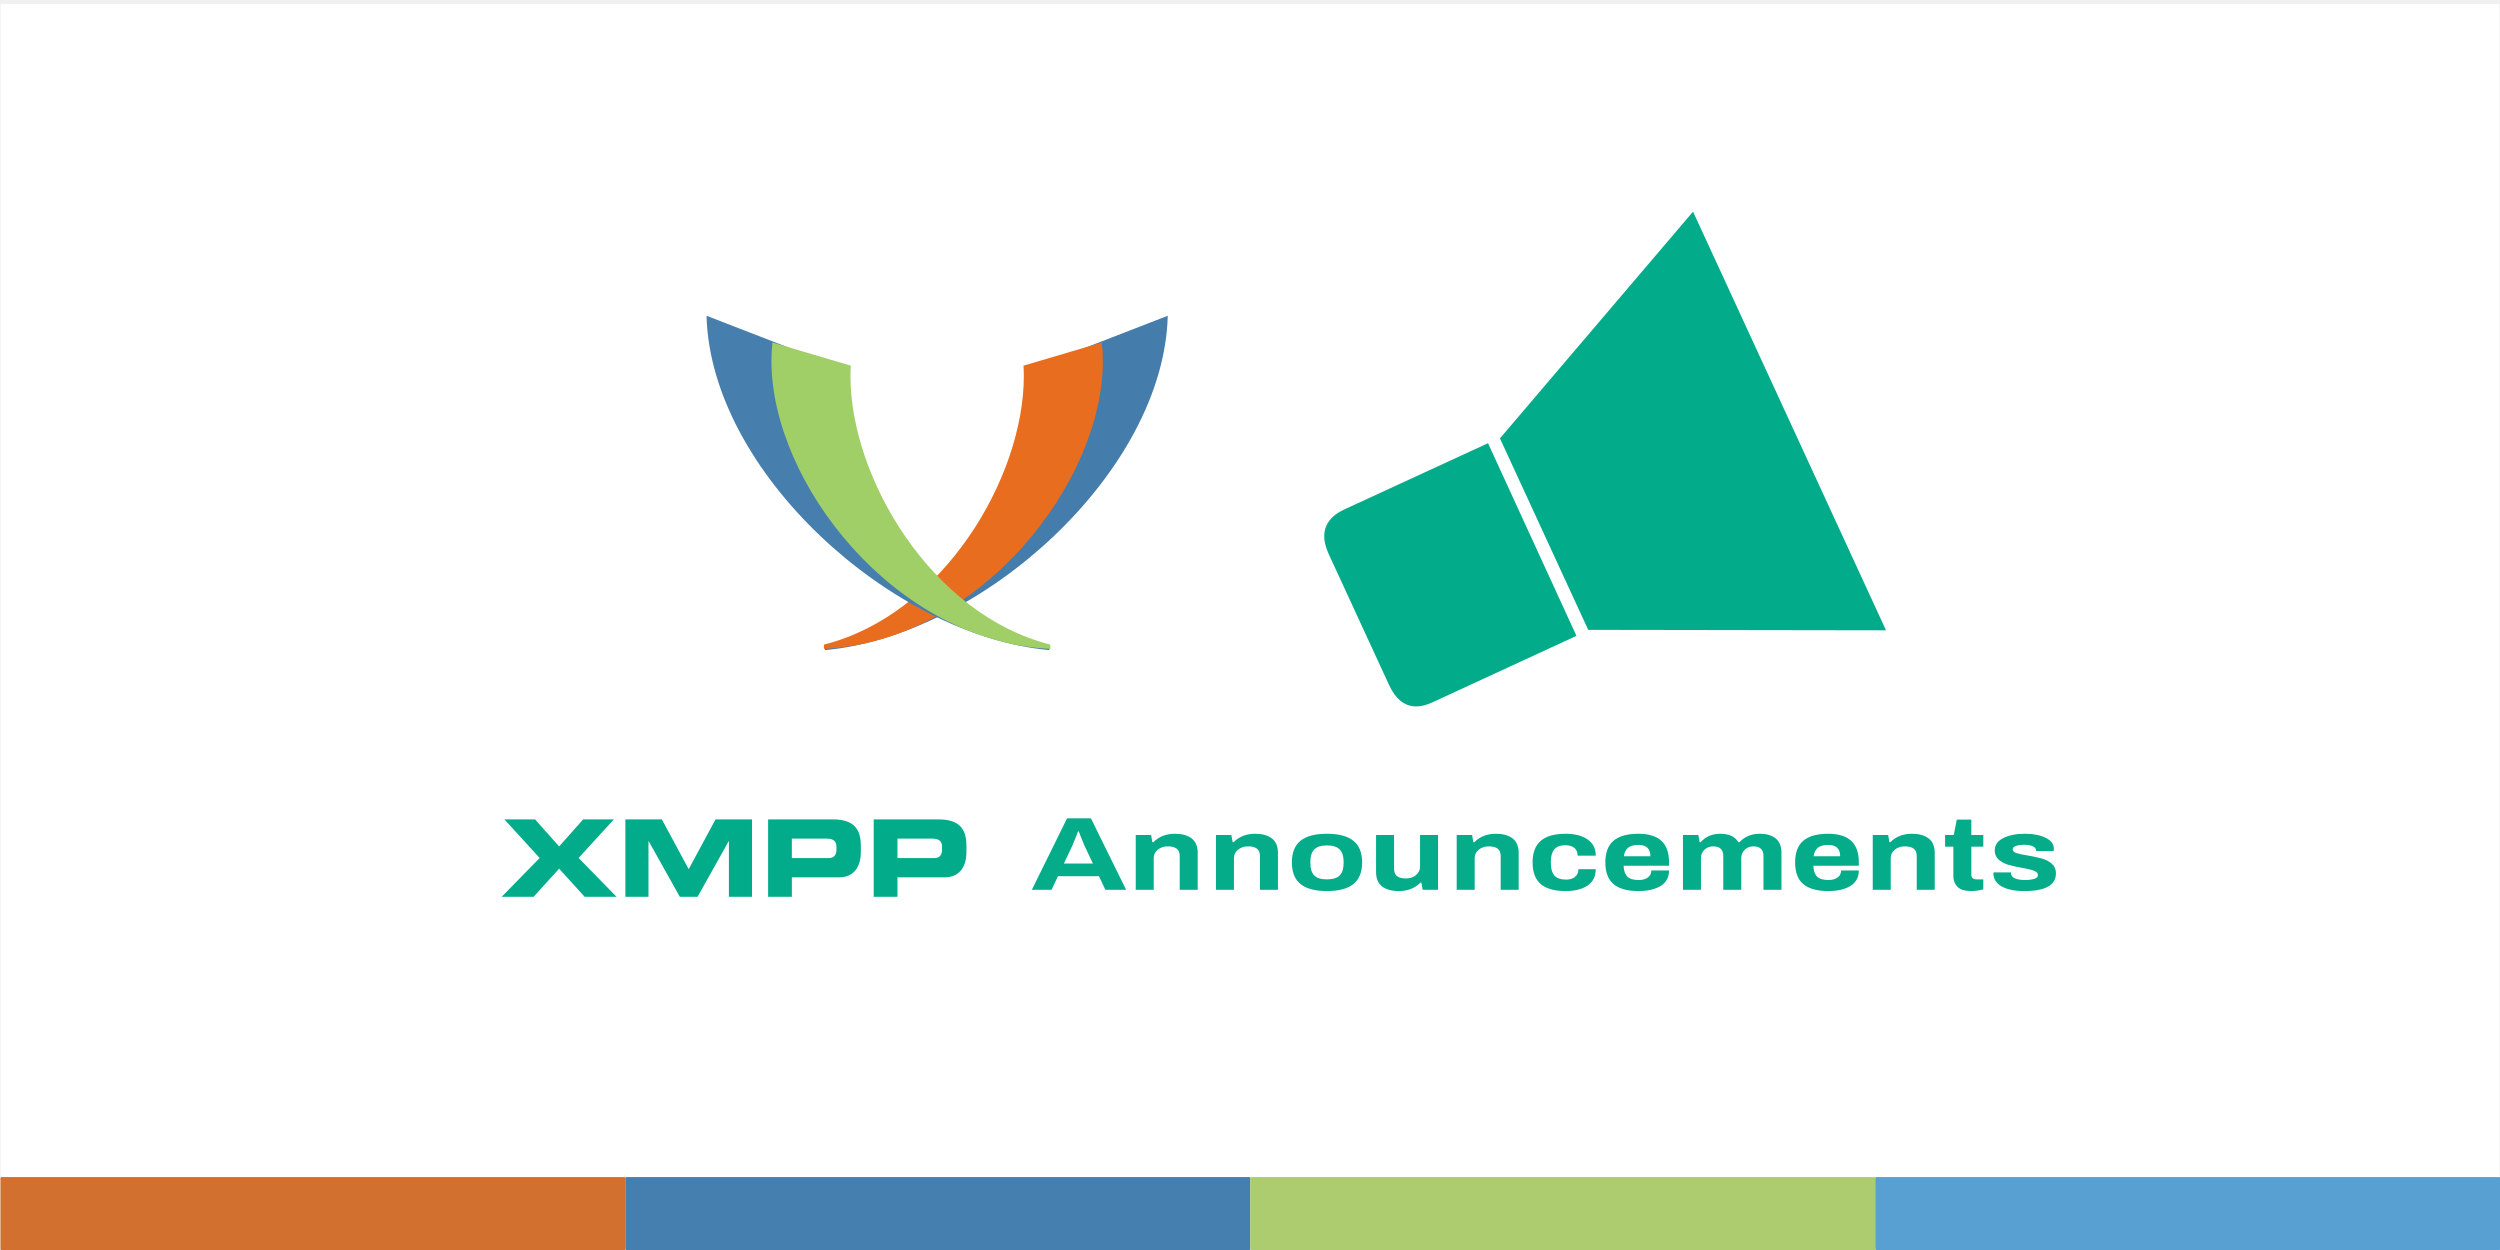
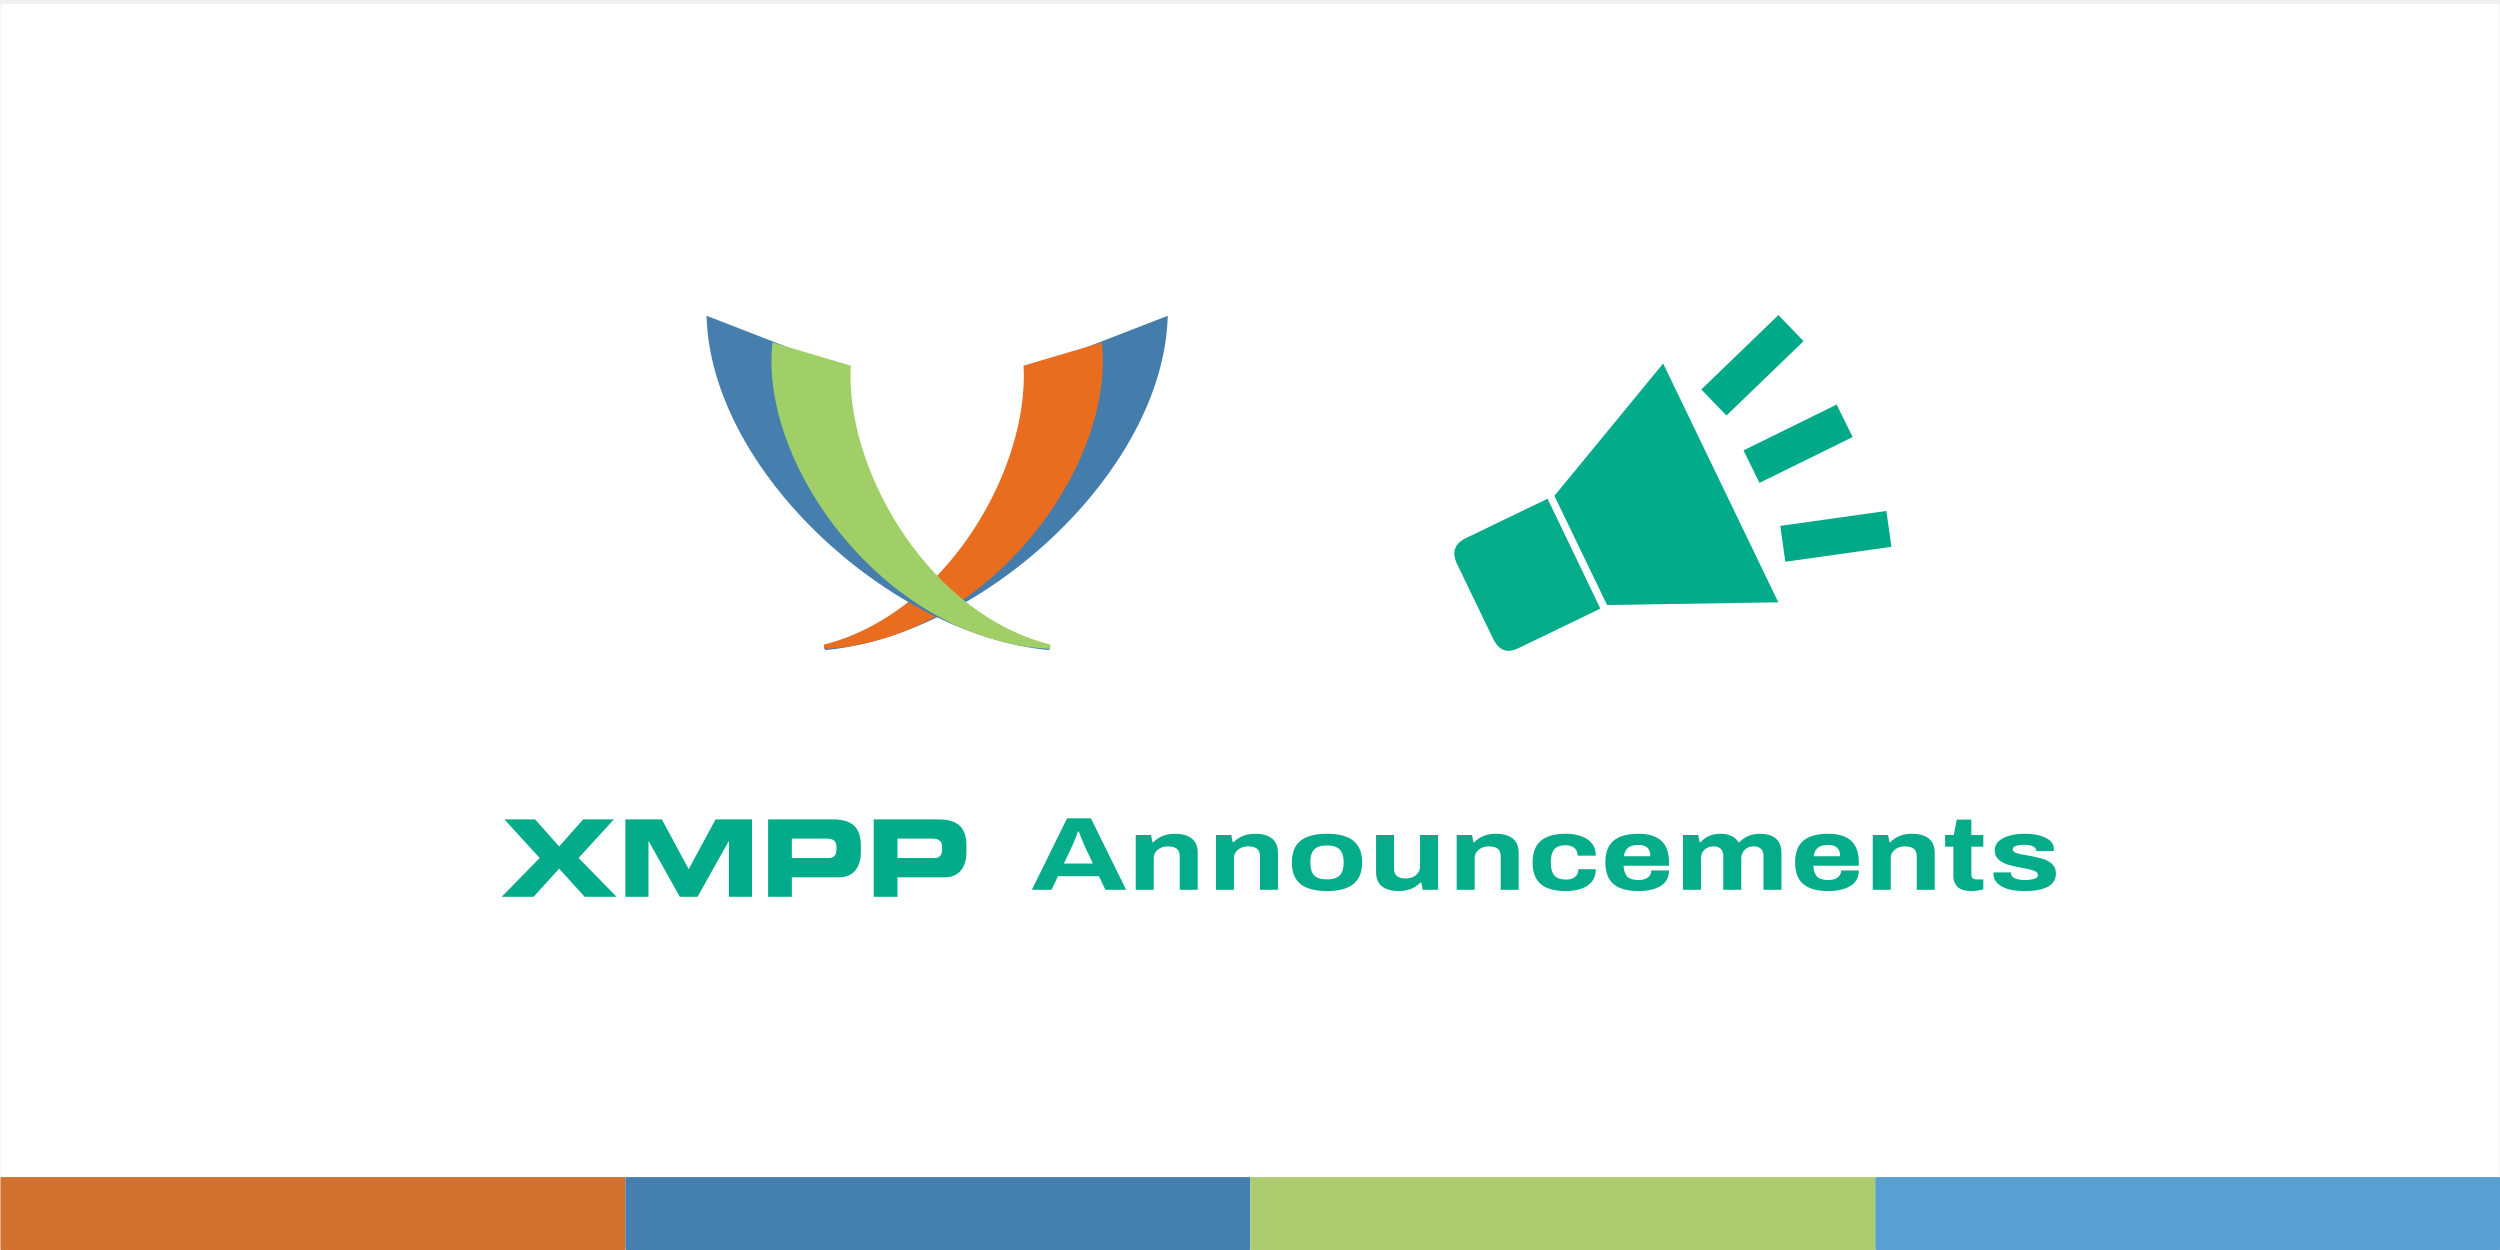
<svg xmlns="http://www.w3.org/2000/svg" version="1.1" id="svg1" width="1200" height="600" viewBox="0 0 1200 600" xml:space="preserve">
  <defs id="defs1">
    <rect x="604.52" y="390.758" width="334.055" height="82" id="rect4234" />
    <linearGradient id="SVGID_right_" y2="1.279e-13" gradientUnits="userSpaceOnUse" x2="-1073.2" gradientTransform="matrix(0.2645833,0,0,0.2645833,329.9932,33.63927)" y1="126.85" x1="-1073.2">
      <stop stop-color="#1b3967" offset=".011" id="stop10527" />
      <stop stop-color="#13b5ea" offset=".467" id="stop10529" />
      <stop stop-color="#002b5c" offset=".995" id="stop10531" />
    </linearGradient>
    <linearGradient id="SVGID_left_" y2="1.279e-13" gradientUnits="userSpaceOnUse" x2="-1073.2" gradientTransform="matrix(-0.2645833,0,0,0.2645833,-249.8126,33.639)" y1="126.85" x1="-1073.2">
      <stop stop-color="#1b3967" offset=".011" id="stop10534" />
      <stop stop-color="#13b5ea" offset=".467" id="stop10536" />
      <stop stop-color="#002b5c" offset=".995" id="stop10538" />
    </linearGradient>
    <rect x="604.52" y="390.758" width="415.207" height="77.828" id="rect4476" />
    <rect x="604.52" y="390.758" width="415.207" height="77.828" id="rect5409" />
  </defs>
  <g id="g1">
    <rect style="fill:#ffffff;fill-opacity:1;stroke:none;stroke-width:3.78;stroke-opacity:1" id="rect22" width="1199.37" height="597.285" x="0.315" y="1.92" ry="0.509" />
    <g id="g26">
      <rect style="fill:#d2702f;fill-opacity:1;stroke:none;stroke-width:3.761;stroke-opacity:1" id="rect23" width="300" height="35" x="0.22" y="565" ry="0.502" />
      <rect style="fill:#457faf;fill-opacity:1;stroke:none;stroke-width:3.761;stroke-opacity:1" id="rect24" width="300" height="35" x="300.188" y="565" ry="0.502" />
      <rect style="fill:#adcc6f;fill-opacity:1;stroke:none;stroke-width:3.761;stroke-opacity:1" id="rect25" width="300" height="35" x="600.156" y="565" ry="0.502" />
      <rect style="fill:#58a0d2;fill-opacity:1;stroke:none;stroke-width:3.761;stroke-opacity:1" id="rect26" width="300" height="35" x="900.124" y="565" ry="0.502" />
    </g>
    <g id="g1722" style="display:inline;fill:#02ab89;fill-opacity:1" transform="matrix(1.265201,0,0,1.265201,226.159,194.1212)">
      <path d="m 25.988,172.078 -13.388,-14.65 h 11.643 l 9.127,10.268 9.129,-10.268 h 11.643 l -13.387,14.646 14.401,14.728 h -12.09 l -9.697,-10.67 -9.693,10.67 H 11.584 l 14.404,-14.73 z" id="path1691" style="fill:#02ab89;fill-opacity:1" />
      <path d="m 58.508,157.428 h 13.836 l 10.183,18.905 10.183,-18.905 h 13.832 v 29.374 h -8.762 v -21.096 h -0.08 L 85.893,186.802 H 79.16 l -11.807,-21.096 h -0.082 v 21.096 h -8.764 v -29.37 z" id="path1693" style="fill:#02ab89;fill-opacity:1" />
      <path d="m 112.662,157.428 h 24.546 c 8.559,0 10.628,4.302 10.628,10.063 v 2.516 c 0,4.381 -1.908,9.41 -8.275,9.41 h -17.894 v 7.385 h -9.005 v -29.38 z m 9,14.69 h 13.997 c 2.109,0 2.924,-1.377 2.924,-3.123 v -1.135 c 0,-1.99 -0.976,-3.127 -3.694,-3.127 h -13.227 v 7.38 z" id="path1695" style="fill:#02ab89;fill-opacity:1" />
      <path d="m 152.722,157.428 h 24.546 c 8.561,0 10.63,4.302 10.63,10.063 v 2.516 c 0,4.381 -1.907,9.41 -8.275,9.41 h -17.893 v 7.385 h -9.008 v -29.38 z m 9.01,14.69 h 13.996 c 2.11,0 2.922,-1.377 2.922,-3.123 v -1.135 c 0,-1.99 -0.974,-3.127 -3.693,-3.127 h -13.225 v 7.38 z" id="path1697" style="fill:#02ab89;fill-opacity:1" />
    </g>
    <g id="g28">
      <g id="g1716" transform="matrix(1.265201,0,0,1.265201,322.159,132.1212)" style="display:inline">
        <path d="m 151.805,29.558 c 0.077,1.313 -1.787,0.968 -1.787,2.293 0,38.551 -46.558,97.366 -91.688,108.73 v 1.639 C 118.283,136.7 186.89,74.42 188.4,15.37 l -36.599,14.189 z" style="fill:#447cab;fill-opacity:1" id="path1679" />
        <path d="m 133.673,34.301 c 0.076,1.313 0.12,2.63 0.12,3.957 0,38.551 -30.699,90.497 -75.827,101.86 v 1.639 c 59.044,-2.79 105.81,-63.024 105.81,-109.2 0,-2.375 -0.128,-4.729 -0.371,-7.056 l -29.73,8.798 z" style="display:inline;fill:#e96d1f" id="path1681" />
        <path d="m 163.691,24.952 -7.617,2.722 c 0.041,0.962 0.066,2.254 0.066,3.225 0,41.219 -37.271,98.204 -87.272,107.12 -3.245,1.088 -7.538,2.077 -10.932,2.931 v 1.638 C 123.19,137.028 169.036,70.722 163.696,24.948 Z" style="display:none;fill:#d9541e" id="path1683" />
        <path d="m 50.011,29.557 c -0.077,1.313 1.787,0.968 1.787,2.293 0,38.551 46.558,97.366 91.688,108.73 v 1.639 C 83.533,136.699 14.926,74.419 13.416,15.369 l 36.599,14.189 z" style="display:inline;fill:#467ead;fill-opacity:1" id="path1685" />
        <path d="m 68.143,34.3 c -0.076,1.313 -0.12,2.63 -0.12,3.957 0,38.551 30.699,90.497 75.827,101.86 v 1.639 C 84.806,138.966 38.04,78.732 38.04,32.556 c 0,-2.375 0.128,-4.729 0.371,-7.056 l 29.73,8.798 z" style="display:inline;fill:#a0ce67" id="path1687" />
        <path d="m 38.125,24.951 7.617,2.722 c -0.041,0.962 -0.066,2.254 -0.066,3.225 0,41.219 37.271,98.204 87.272,107.12 3.245,1.088 7.538,2.077 10.932,2.931 v 1.638 C 78.626,137.027 32.78,70.721 38.12,24.947 Z" style="display:none;fill:#439639" id="path1689" />
      </g>
-       <g id="g4857" transform="matrix(1.145743,-0.5281183,0.4186097,0.9081663,-240.7192,445.0117)" style="fill:#00aa88;fill-opacity:1">
-         <path id="rect4862" style="opacity:0.989;fill:#00aa88;fill-opacity:1;stroke-width:3.78;stop-color:#000000" d="m 704.397,188.811 c -4.34,-4e-5 -12.59,1.359 -12.59,16.316 v 69.163 c 0,15.459 8.255,16.32 12.59,16.316 l 59.979,-0.048 0.133,-101.746 z" />
-         <path id="rect4867" style="opacity:0.989;fill:#00aa88;fill-opacity:1;stroke-width:3.78;stop-color:#000000" d="M 769.906,188.811 872.229,129.066 V 350.352 L 769.906,290.606 c -0.244,-0.142 -0.509,-0.227 -0.509,-0.509 V 189.321 c 0,-0.282 0.227,-0.51 0.509,-0.509 z" />
+       <g id="g4857" transform="matrix(0.6535469,-0.3151892,0.2498327,0.5180298,196.0237,382.5362)" style="fill:#00aa88;fill-opacity:1">
+         <path id="rect4862" style="opacity:0.989;fill:#02ab89;fill-opacity:1;stroke-width:3.78;stop-color:#000000" d="m 704.397,188.811 c -4.34,-4e-5 -12.59,1.359 -12.59,16.316 v 69.163 c 0,15.459 8.255,16.32 12.59,16.316 l 59.979,-0.048 0.133,-101.746 z" />
+         <path id="rect4867" style="opacity:0.989;fill:#00aa88;fill-opacity:1;stroke:none;stroke-width:3.78;stop-color:#000000" d="M 769.906,188.811 872.229,129.066 V 350.352 L 769.906,290.606 c -0.244,-0.142 -0.509,-0.227 -0.509,-0.509 V 189.321 c 0,-0.282 0.227,-0.51 0.509,-0.509 z" />
+         <g id="g3" transform="matrix(0.7926359,-0.00441847,0.00350226,0.9999902,190.3483,-1.473124)" style="fill:#000000;fill-opacity:1;stroke:#00aa88;stroke-opacity:1">
+           <path style="fill:#000000;fill-opacity:1;fill-rule:evenodd;stroke:#00aa88;stroke-width:30.236;stroke-dasharray:none;stroke-opacity:1" d="m 888.22,244.03 86.632,-0.317" id="path1" />
+           <path style="fill:#000000;fill-opacity:1;fill-rule:evenodd;stroke:#00aa88;stroke-width:30.236;stroke-dasharray:none;stroke-opacity:1" d="m 883.46,182.158 85.046,-27.608" id="path2" />
+           <path style="fill:#02ab89;fill-opacity:1;fill-rule:evenodd;stroke:#00aa88;stroke-width:30.236;stroke-dasharray:none;stroke-opacity:1" d="m 883.46,313.374 85.046,27.608" id="path3" />
+         </g>
      </g>
    </g>
    <g id="g4360" style="fill:#02ab89;fill-opacity:1" transform="translate(6)">
      <g aria-label="Announcements" transform="matrix(1.211811,0,0,0.961335,-243.4038,6.398324)" id="text4474" style="font-weight:bold;font-size:52.019px;font-family:Archivo;-inkscape-font-specification:'Archivo Bold';white-space:pre;opacity:0.989;stroke-width:3.78;fill:#02ab89;fill-opacity:1">
        <path d="m 618.565,401.948 h 9.467 l 13.941,35.685 h -8.219 l -2.549,-6.814 h -16.23 l -2.549,6.814 h -7.803 z m 10.248,22.576 -3.381,-9.051 q -0.416,-1.092 -1.196,-3.641 -0.78,-2.549 -1.04,-3.381 h -0.26 q -0.26,0.832 -1.04,3.381 -0.78,2.549 -1.196,3.641 l -3.381,9.051 z" id="path5411" style="fill:#02ab89;fill-opacity:1" />
        <path d="m 645.77,410.271 h 6.086 l 0.52,3.589 h 0.364 q 3.329,-4.214 8.531,-4.214 4.214,0 6.606,2.289 2.445,2.289 2.445,7.335 v 18.363 h -7.127 v -16.854 q 0,-2.549 -1.196,-3.693 -1.196,-1.144 -3.537,-1.144 -2.393,0 -4.005,1.717 -1.561,1.665 -1.561,4.162 v 15.814 h -7.127 z" id="path5413" style="fill:#02ab89;fill-opacity:1" />
        <path d="m 677.554,410.271 h 6.086 l 0.52,3.589 h 0.364 q 3.329,-4.214 8.531,-4.214 4.214,0 6.606,2.289 2.445,2.289 2.445,7.335 v 18.363 h -7.127 v -16.854 q 0,-2.549 -1.196,-3.693 -1.196,-1.144 -3.537,-1.144 -2.393,0 -4.005,1.717 -1.561,1.665 -1.561,4.162 v 15.814 h -7.127 z" id="path5415" style="fill:#02ab89;fill-opacity:1" />
        <path d="m 721.51,438.257 q -7.023,0 -10.456,-3.485 -3.433,-3.485 -3.433,-10.82 0,-7.335 3.433,-10.82 3.433,-3.485 10.456,-3.485 7.023,0 10.456,3.485 3.485,3.485 3.485,10.82 0,7.335 -3.485,10.82 -3.433,3.485 -10.456,3.485 z m 0,-5.826 q 3.485,0 5.046,-1.977 1.561,-2.029 1.561,-6.086 v -0.832 q 0,-4.057 -1.561,-6.034 -1.561,-2.029 -5.046,-2.029 -3.485,0 -5.046,2.029 -1.509,1.977 -1.509,6.034 v 0.832 q 0,4.057 1.509,6.086 1.561,1.977 5.046,1.977 z" id="path5417" style="fill:#02ab89;fill-opacity:1" />
        <path d="m 750.016,438.257 q -4.214,0 -6.658,-2.289 -2.393,-2.289 -2.393,-7.335 v -18.363 h 7.127 v 16.854 q 0,2.549 1.196,3.693 1.196,1.144 3.537,1.144 2.393,0 3.953,-1.665 1.613,-1.717 1.613,-4.214 v -15.814 h 7.127 v 27.362 h -6.086 l -0.52,-3.589 h -0.364 q -3.329,4.214 -8.531,4.214 z" id="path5419" style="fill:#02ab89;fill-opacity:1" />
        <path d="m 772.904,410.271 h 6.086 l 0.52,3.589 h 0.364 q 3.329,-4.214 8.531,-4.214 4.214,0 6.606,2.289 2.445,2.289 2.445,7.335 v 18.363 h -7.127 v -16.854 q 0,-2.549 -1.196,-3.693 -1.196,-1.144 -3.537,-1.144 -2.393,0 -4.005,1.717 -1.561,1.665 -1.561,4.162 v 15.814 h -7.127 z" id="path5421" style="fill:#02ab89;fill-opacity:1" />
        <path d="m 816.028,438.257 q -6.554,0 -9.832,-3.485 -3.225,-3.485 -3.225,-10.82 0,-7.283 3.225,-10.768 3.277,-3.537 9.832,-3.537 5.462,0 8.687,2.809 3.277,2.757 3.277,8.115 h -7.179 q 0,-2.497 -1.3,-3.849 -1.3,-1.352 -3.641,-1.352 -2.913,0 -4.318,2.081 -1.352,2.029 -1.352,6.086 v 0.832 q 0,4.057 1.405,6.138 1.457,2.029 4.63,2.029 2.237,0 3.537,-1.352 1.352,-1.405 1.352,-3.849 h 6.866 q 0,5.358 -3.225,8.167 -3.225,2.757 -8.739,2.757 z" id="path5423" style="fill:#02ab89;fill-opacity:1" />
        <path d="m 844.898,438.257 q -6.606,0 -9.884,-3.485 -3.225,-3.485 -3.225,-10.82 0,-7.335 3.225,-10.82 3.277,-3.485 9.884,-3.485 6.086,0 9.103,3.537 3.017,3.485 3.017,10.768 v 1.665 h -17.999 q 0.104,3.641 1.457,5.41 1.352,1.717 4.526,1.717 2.237,0 3.589,-1.248 1.405,-1.248 1.405,-3.537 h 7.023 q 0,5.15 -3.329,7.751 -3.329,2.549 -8.791,2.549 z m 4.734,-17.374 q 0,-5.67 -4.734,-5.67 -2.705,0 -4.109,1.405 -1.352,1.405 -1.665,4.266 z" id="path5425" style="fill:#02ab89;fill-opacity:1" />
        <path d="m 862.533,410.271 h 6.086 l 0.52,3.589 h 0.364 q 3.017,-4.214 7.803,-4.214 5.202,0 7.179,4.214 h 0.416 q 3.121,-4.214 8.115,-4.214 3.901,0 6.19,2.289 2.341,2.289 2.341,7.335 v 18.363 h -7.127 v -16.854 q 0,-4.838 -4.005,-4.838 -2.081,0 -3.433,1.717 -1.352,1.665 -1.352,4.162 v 15.814 h -7.127 v -16.854 q 0,-4.838 -4.005,-4.838 -2.081,0 -3.485,1.717 -1.352,1.665 -1.352,4.162 v 15.814 h -7.127 z" id="path5427" style="fill:#02ab89;fill-opacity:1" />
        <path d="m 920.066,438.257 q -6.606,0 -9.884,-3.485 -3.225,-3.485 -3.225,-10.82 0,-7.335 3.225,-10.82 3.277,-3.485 9.884,-3.485 6.086,0 9.103,3.537 3.017,3.485 3.017,10.768 v 1.665 h -17.998 q 0.104,3.641 1.457,5.41 1.352,1.717 4.526,1.717 2.237,0 3.589,-1.248 1.405,-1.248 1.405,-3.537 h 7.023 q 0,5.15 -3.329,7.751 -3.329,2.549 -8.791,2.549 z m 4.734,-17.374 q 0,-5.67 -4.734,-5.67 -2.705,0 -4.109,1.405 -1.352,1.405 -1.665,4.266 z" id="path5429" style="fill:#02ab89;fill-opacity:1" />
        <path d="m 937.7,410.271 h 6.086 l 0.52,3.589 h 0.364 q 3.329,-4.214 8.531,-4.214 4.214,0 6.606,2.289 2.445,2.289 2.445,7.335 v 18.363 h -7.127 v -16.854 q 0,-2.549 -1.196,-3.693 -1.196,-1.144 -3.537,-1.144 -2.393,0 -4.005,1.717 -1.561,1.665 -1.561,4.162 v 15.814 h -7.127 z" id="path5431" style="fill:#02ab89;fill-opacity:1" />
        <path d="m 976.818,438.257 q -3.849,0 -5.514,-2.081 -1.665,-2.081 -1.665,-5.254 v -14.825 h -3.277 v -5.826 h 3.433 l 1.196,-7.699 h 5.774 v 7.699 h 4.734 v 5.826 h -4.734 v 14.097 q 0,2.237 2.237,2.237 h 2.497 v 4.994 q -0.884,0.312 -2.237,0.572 -1.3,0.26 -2.445,0.26 z" id="path5433" style="fill:#02ab89;fill-opacity:1" />
        <path d="m 997.73,438.257 q -5.722,0 -8.999,-2.341 -3.225,-2.393 -3.225,-6.346 l 0.052,-0.624 h 6.918 v 0.364 q 0.052,1.821 1.613,2.653 1.613,0.78 3.901,0.78 2.133,0 3.641,-0.572 1.509,-0.572 1.509,-1.873 0,-1.457 -1.561,-2.185 -1.508,-0.728 -4.786,-1.457 -3.381,-0.78 -5.514,-1.561 -2.133,-0.832 -3.693,-2.549 -1.561,-1.717 -1.561,-4.578 0,-4.005 3.329,-6.138 3.381,-2.185 8.687,-2.185 4.942,0 8.167,2.029 3.225,1.977 3.225,5.41 l -0.052,1.196 h -6.918 v -0.104 q -0.052,-1.509 -1.3,-2.237 -1.248,-0.78 -3.381,-0.78 -2.133,0 -3.381,0.572 -1.248,0.572 -1.248,1.613 0,1.3 1.405,1.925 1.457,0.624 4.63,1.248 3.485,0.78 5.67,1.561 2.185,0.78 3.797,2.549 1.613,1.769 1.613,4.786 0,8.843 -12.536,8.843 z" id="path5435" style="fill:#02ab89;fill-opacity:1" />
      </g>
      <text xml:space="preserve" id="text5407" style="font-style:normal;font-variant:normal;font-weight:bold;font-stretch:normal;font-size:52.019px;font-family:Archivo;-inkscape-font-specification:'Archivo Bold';white-space:pre;shape-inside:url(#rect5409);display:none;opacity:0.989;fill:#02ab89;fill-opacity:1;stroke-width:3.78;stop-color:#000000" transform="matrix(1.211811,0,0,0.961335,-243.4038,6.398324)" />
    </g>
  </g>
</svg>
